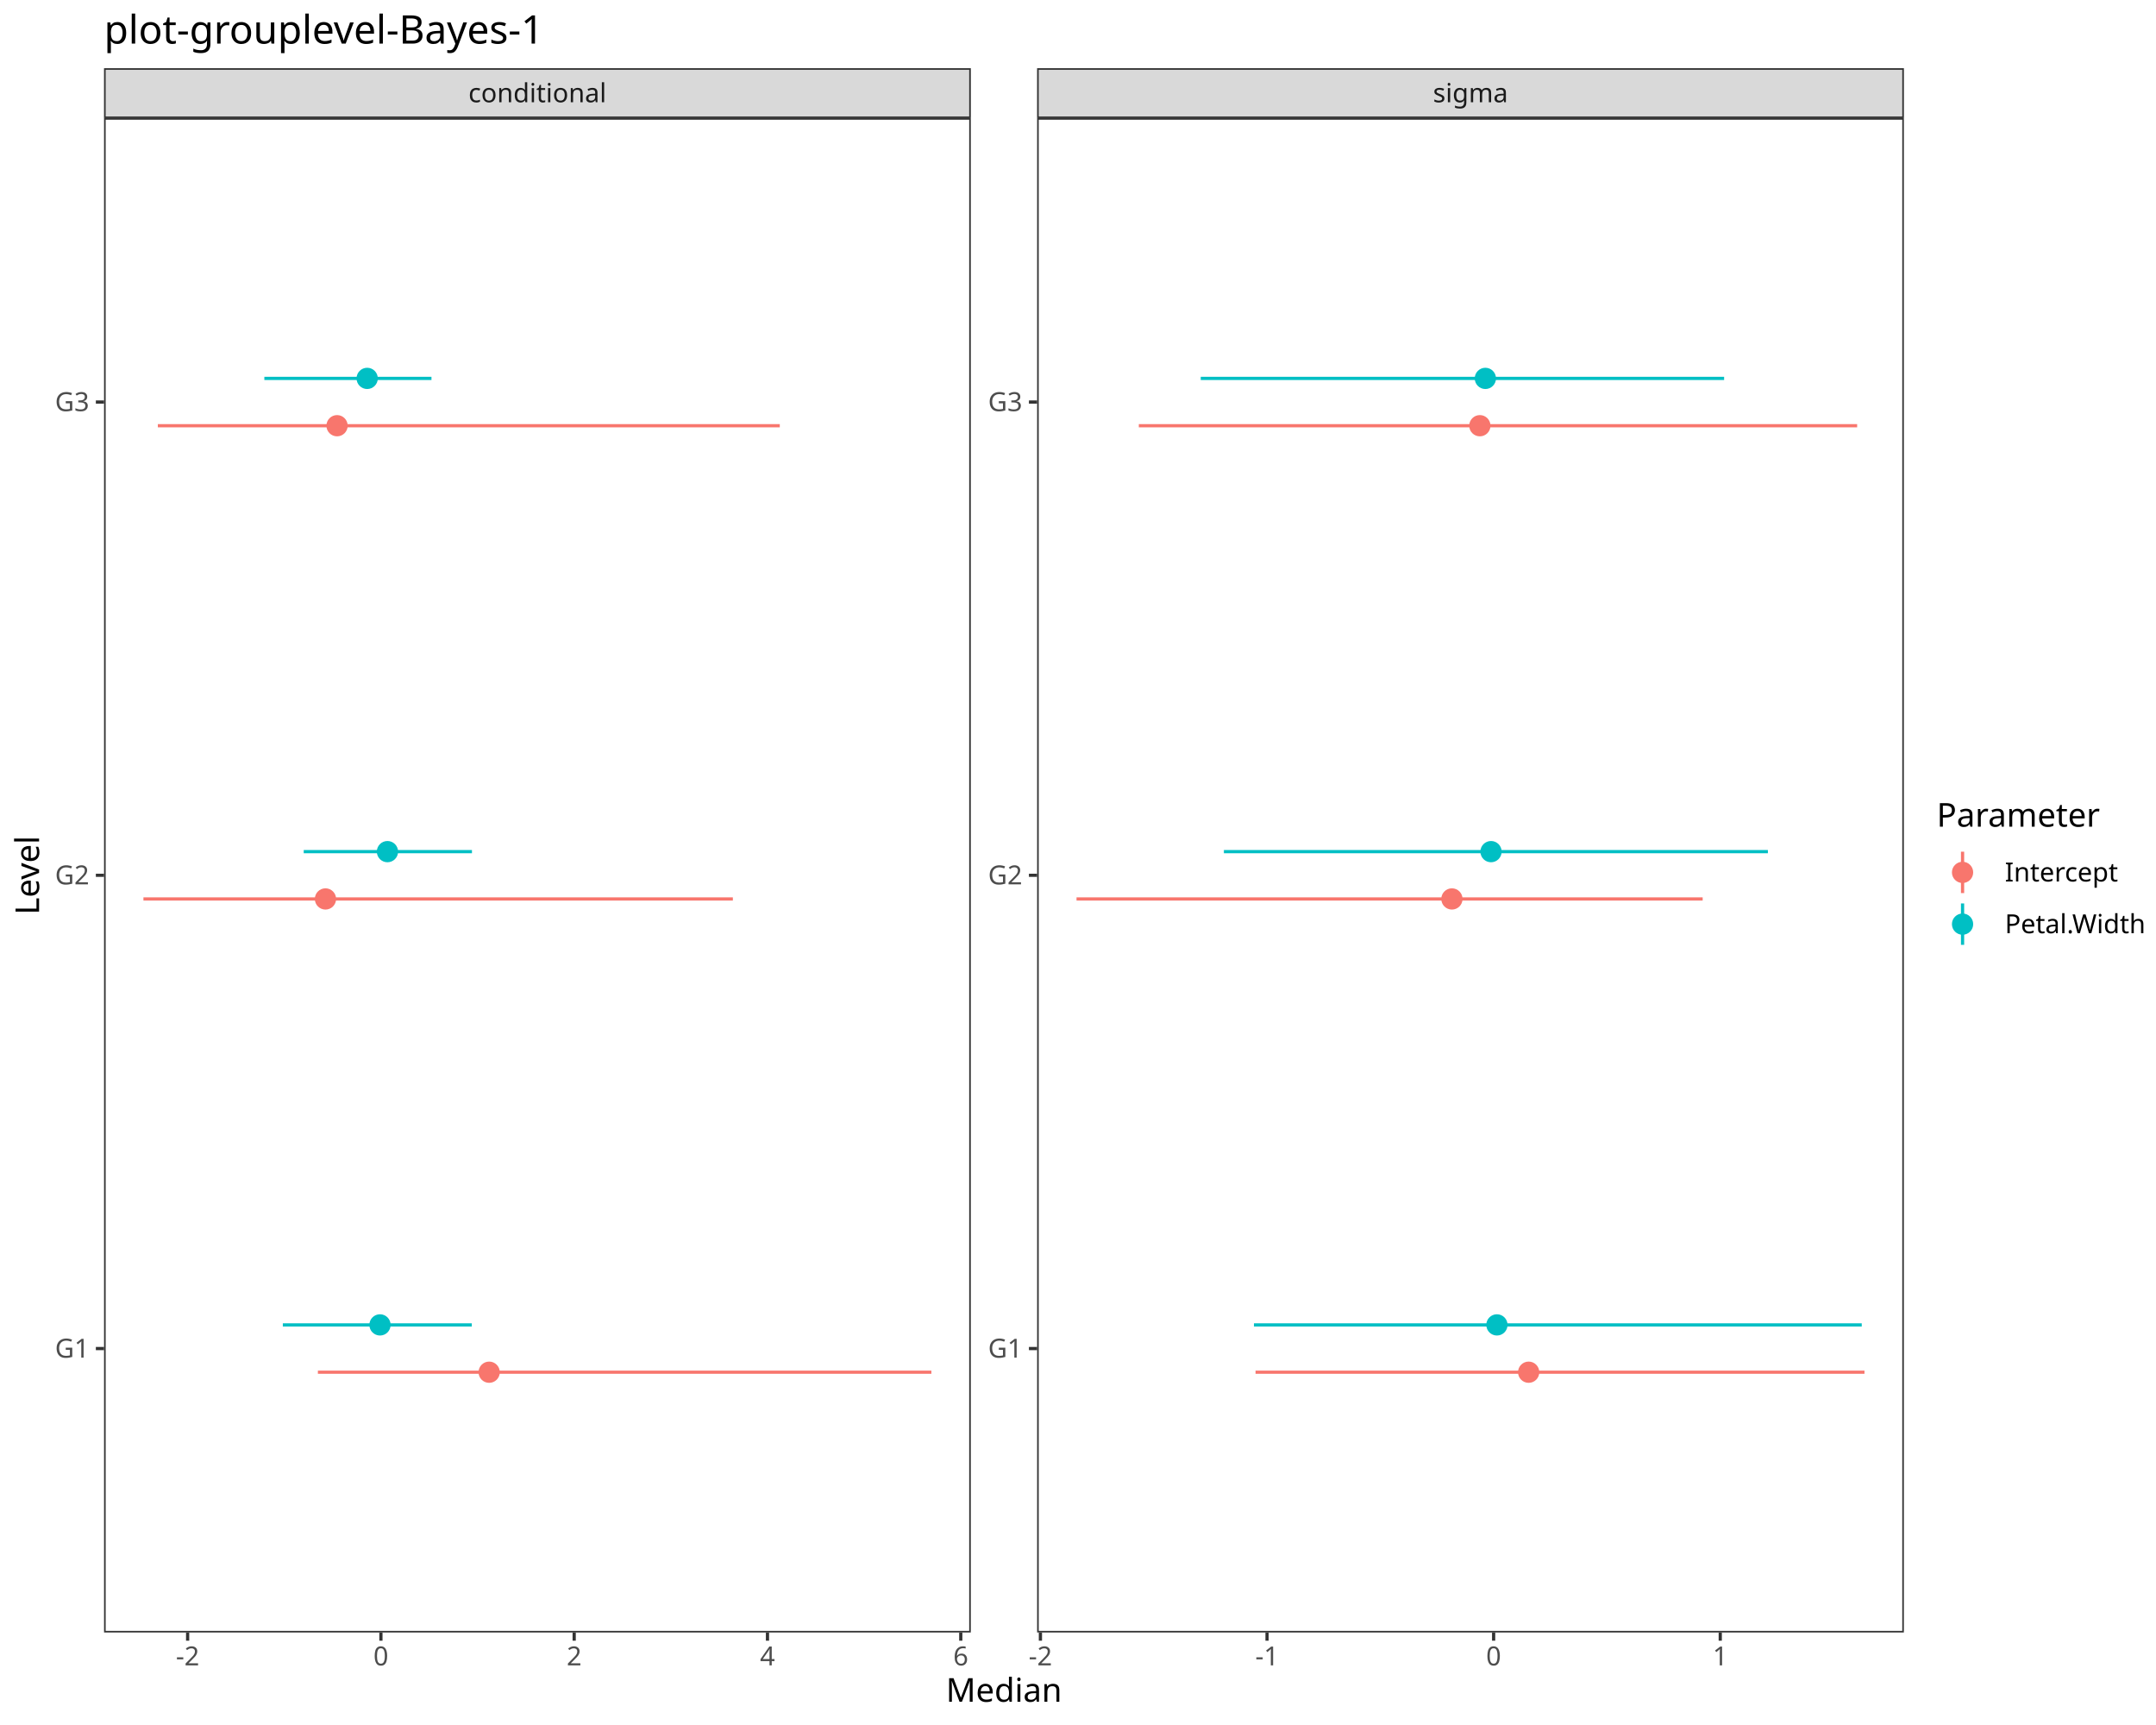
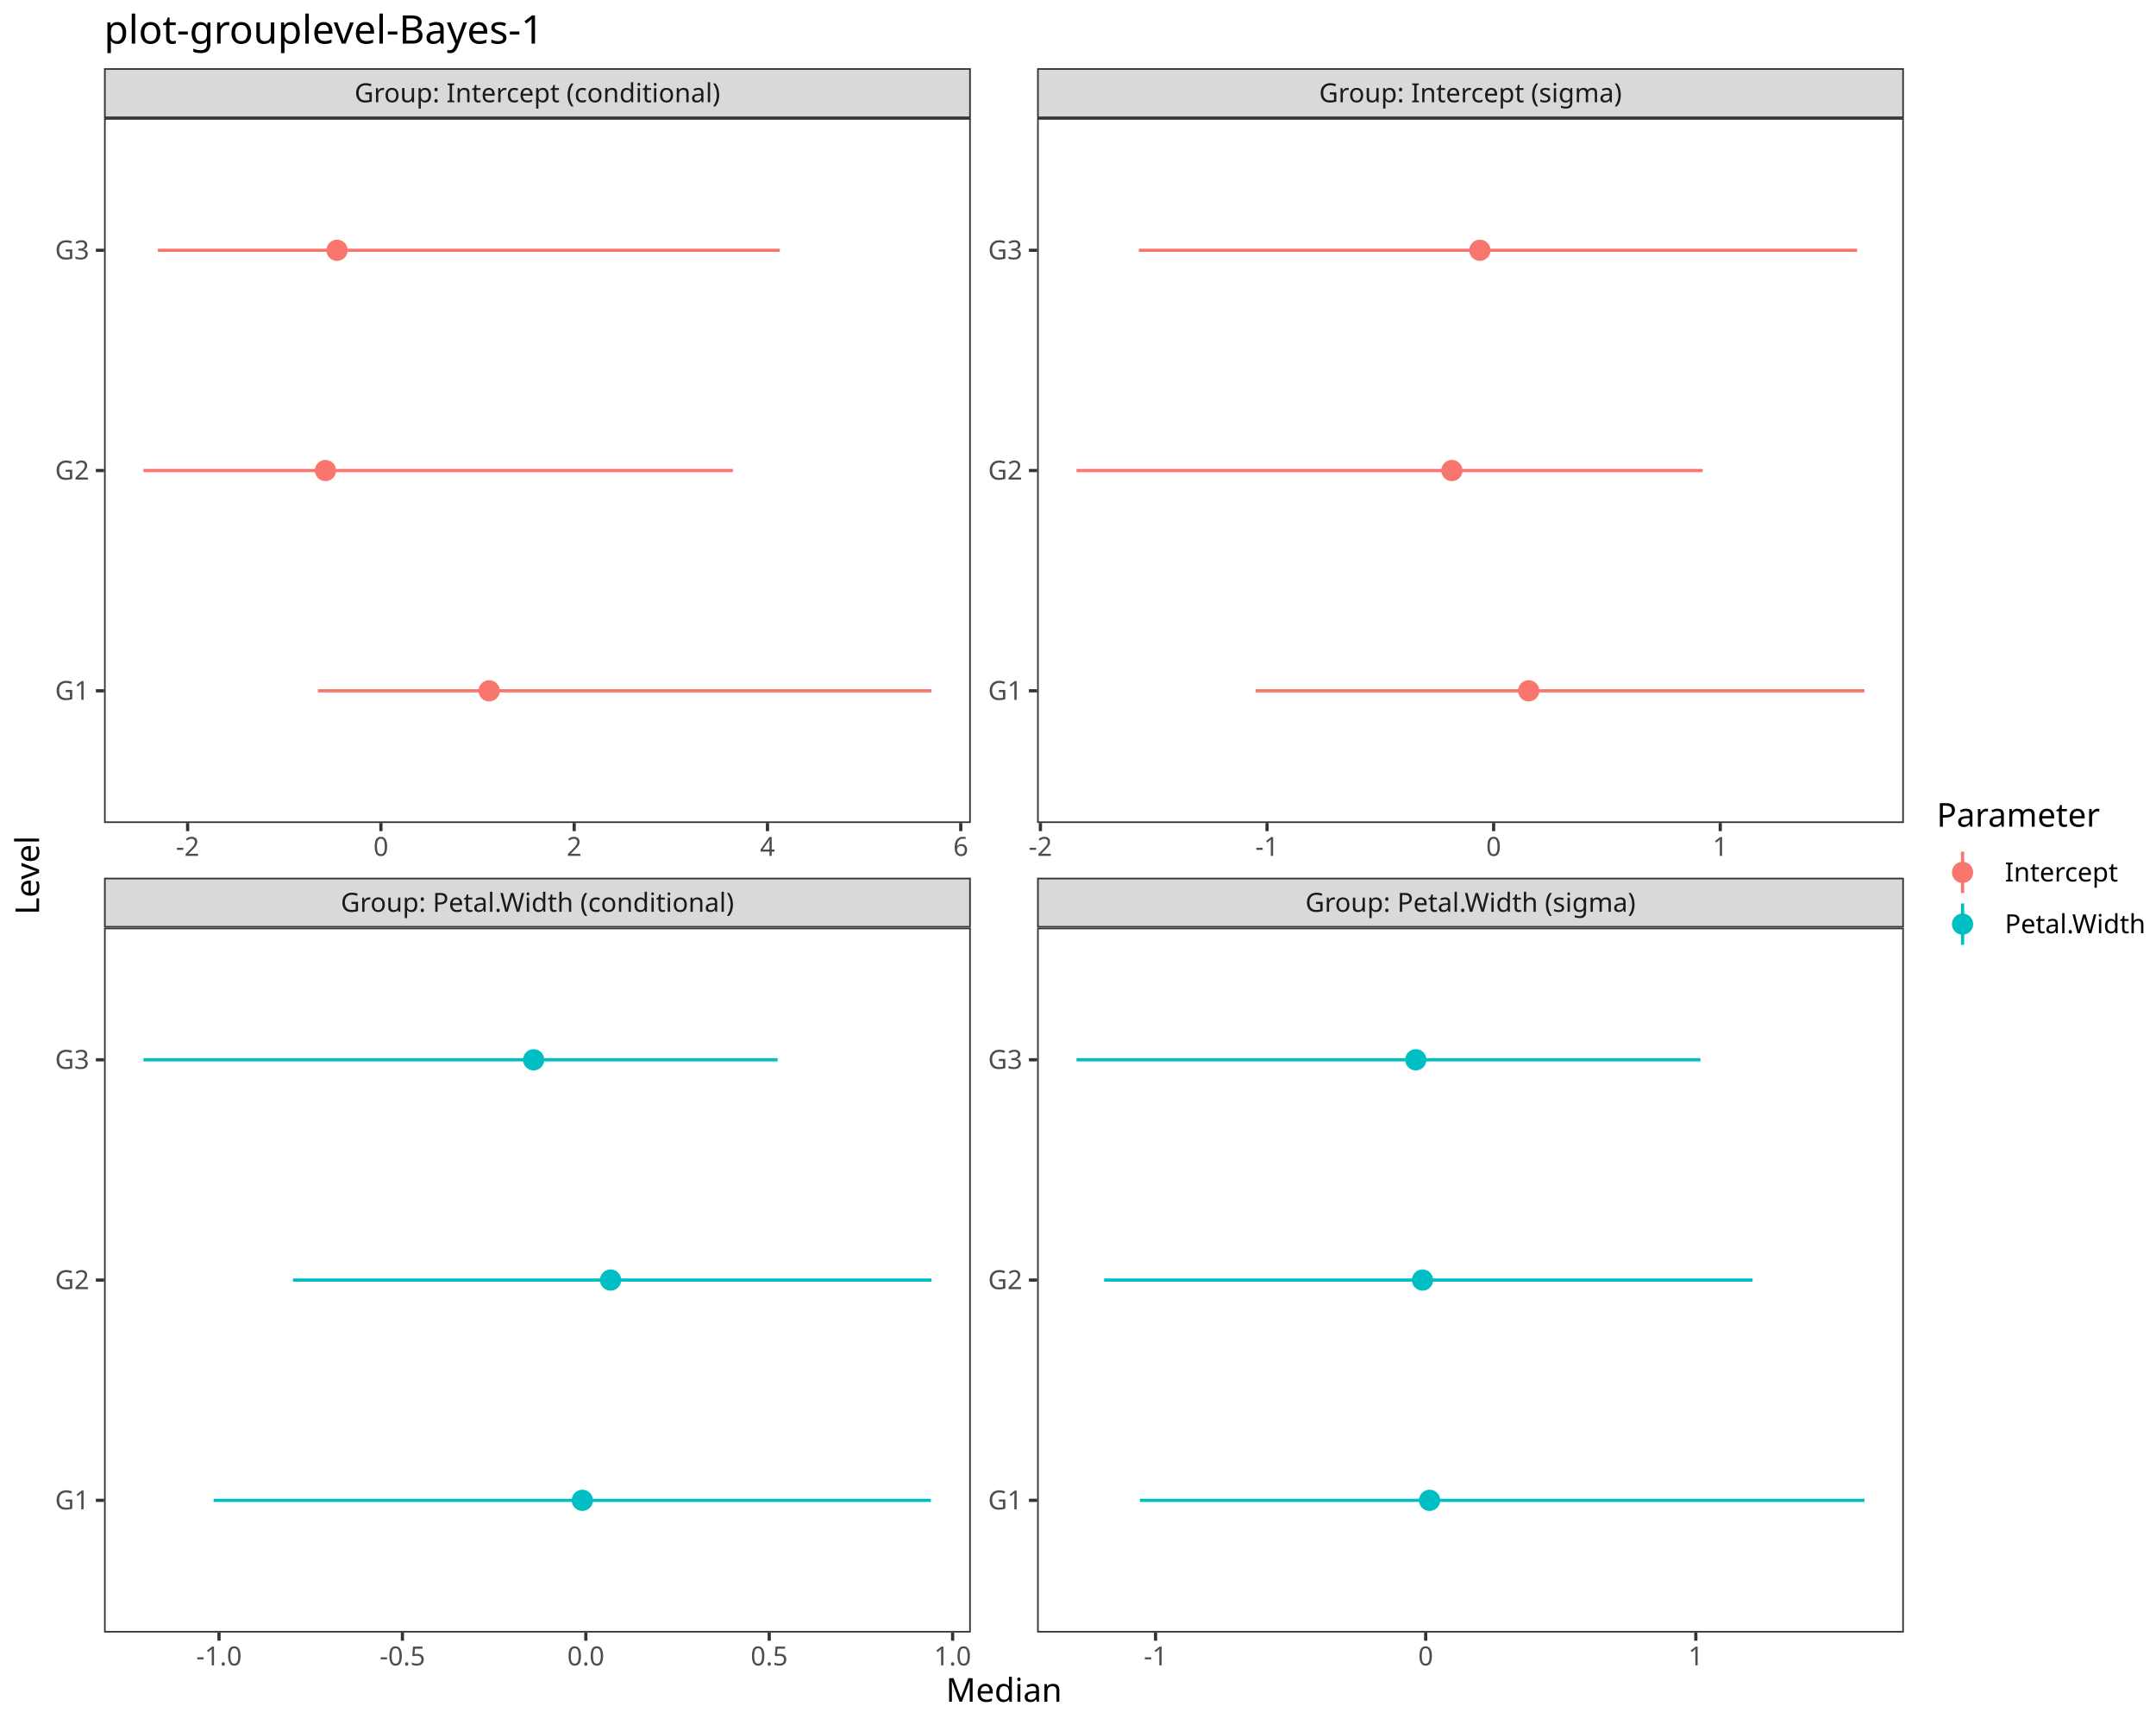
<svg xmlns="http://www.w3.org/2000/svg" class="svglite" data-engine-version="2.0" width="720.00pt" height="576.00pt" viewBox="0 0 720.00 576.00">
  <defs>
    <style type="text/css">
    .svglite line, .svglite polyline, .svglite polygon, .svglite path, .svglite rect, .svglite circle {
      fill: none;
      stroke: #000000;
      stroke-linecap: round;
      stroke-linejoin: round;
      stroke-miterlimit: 10.00;
    }
  </style>
  </defs>
  <rect width="100%" height="100%" style="stroke: none; fill: #FFFFFF;" />
  <defs>
    <clipPath id="cpMC4wMHw3MjAuMDB8MC4wMHw1NzYuMDA=">
      <rect x="0.00" y="0.00" width="720.00" height="576.00" />
    </clipPath>
  </defs>
  <g clip-path="url(#cpMC4wMHw3MjAuMDB8MC4wMHw1NzYuMDA=)">
    <rect x="0.00" y="0.00" width="720.00" height="576.00" style="stroke-width: 1.07; stroke: #FFFFFF; fill: #FFFFFF;" />
  </g>
  <defs>
-     <clipPath id="cpMzQuNzV8MzI0LjIwfDM5LjQzfDU0NS4xMQ==">
-       <rect x="34.75" y="39.43" width="289.45" height="505.68" />
-     </clipPath>
-   </defs>
-   <g clip-path="url(#cpMzQuNzV8MzI0LjIwfDM5LjQzfDU0NS4xMQ==)">
-     <rect x="34.75" y="39.43" width="289.45" height="505.68" style="stroke-width: 1.07; stroke: none; fill: #FFFFFF;" />
-     <line x1="106.16" y1="458.20" x2="311.04" y2="458.20" style="stroke-width: 1.07; stroke: #F8766D; stroke-linecap: butt;" />
-     <line x1="94.45" y1="442.40" x2="157.56" y2="442.40" style="stroke-width: 1.07; stroke: #00BFC4; stroke-linecap: butt;" />
-     <line x1="47.90" y1="300.17" x2="244.74" y2="300.17" style="stroke-width: 1.07; stroke: #F8766D; stroke-linecap: butt;" />
-     <line x1="101.43" y1="284.37" x2="157.61" y2="284.37" style="stroke-width: 1.07; stroke: #00BFC4; stroke-linecap: butt;" />
-     <line x1="52.71" y1="142.15" x2="260.41" y2="142.15" style="stroke-width: 1.07; stroke: #F8766D; stroke-linecap: butt;" />
-     <line x1="88.28" y1="126.35" x2="144.09" y2="126.35" style="stroke-width: 1.07; stroke: #00BFC4; stroke-linecap: butt;" />
-     <circle cx="163.36" cy="458.20" r="2.84" style="stroke-width: 1.42; stroke: #F8766D; fill: #F8766D;" />
-     <circle cx="126.90" cy="442.40" r="2.84" style="stroke-width: 1.42; stroke: #00BFC4; fill: #00BFC4;" />
-     <circle cx="108.69" cy="300.17" r="2.84" style="stroke-width: 1.42; stroke: #F8766D; fill: #F8766D;" />
-     <circle cx="129.39" cy="284.37" r="2.84" style="stroke-width: 1.42; stroke: #00BFC4; fill: #00BFC4;" />
-     <circle cx="112.56" cy="142.15" r="2.84" style="stroke-width: 1.42; stroke: #F8766D; fill: #F8766D;" />
-     <circle cx="122.62" cy="126.35" r="2.84" style="stroke-width: 1.42; stroke: #00BFC4; fill: #00BFC4;" />
-     <rect x="34.75" y="39.43" width="289.45" height="505.68" style="stroke-width: 1.07; stroke: #333333;" />
-   </g>
-   <g clip-path="url(#cpMC4wMHw3MjAuMDB8MC4wMHw1NzYuMDA=)">
- </g>
-   <defs>
-     <clipPath id="cpMzQ2LjM1fDYzNS44MXwzOS40M3w1NDUuMTE=">
-       <rect x="346.35" y="39.43" width="289.45" height="505.68" />
-     </clipPath>
-   </defs>
-   <g clip-path="url(#cpMzQ2LjM1fDYzNS44MXwzOS40M3w1NDUuMTE=)">
-     <rect x="346.35" y="39.43" width="289.45" height="505.68" style="stroke-width: 1.07; stroke: none; fill: #FFFFFF;" />
-     <line x1="419.29" y1="458.20" x2="622.65" y2="458.20" style="stroke-width: 1.07; stroke: #F8766D; stroke-linecap: butt;" />
-     <line x1="418.76" y1="442.40" x2="621.73" y2="442.40" style="stroke-width: 1.07; stroke: #00BFC4; stroke-linecap: butt;" />
-     <line x1="359.51" y1="300.17" x2="568.61" y2="300.17" style="stroke-width: 1.07; stroke: #F8766D; stroke-linecap: butt;" />
-     <line x1="408.72" y1="284.37" x2="590.39" y2="284.37" style="stroke-width: 1.07; stroke: #00BFC4; stroke-linecap: butt;" />
-     <line x1="380.31" y1="142.15" x2="620.20" y2="142.15" style="stroke-width: 1.07; stroke: #F8766D; stroke-linecap: butt;" />
-     <line x1="400.99" y1="126.35" x2="575.77" y2="126.35" style="stroke-width: 1.07; stroke: #00BFC4; stroke-linecap: butt;" />
-     <circle cx="510.50" cy="458.20" r="2.84" style="stroke-width: 1.42; stroke: #F8766D; fill: #F8766D;" />
-     <circle cx="499.90" cy="442.40" r="2.84" style="stroke-width: 1.42; stroke: #00BFC4; fill: #00BFC4;" />
-     <circle cx="484.87" cy="300.17" r="2.84" style="stroke-width: 1.42; stroke: #F8766D; fill: #F8766D;" />
-     <circle cx="497.93" cy="284.37" r="2.84" style="stroke-width: 1.42; stroke: #00BFC4; fill: #00BFC4;" />
-     <circle cx="494.20" cy="142.15" r="2.84" style="stroke-width: 1.42; stroke: #F8766D; fill: #F8766D;" />
-     <circle cx="496.04" cy="126.35" r="2.84" style="stroke-width: 1.42; stroke: #00BFC4; fill: #00BFC4;" />
-     <rect x="346.35" y="39.43" width="289.45" height="505.68" style="stroke-width: 1.07; stroke: #333333;" />
+     <clipPath id="cpMzQuNzV8MzI0LjIwfDM5LjQzfDI3NC44MA==">
+       <rect x="34.75" y="39.43" width="289.45" height="235.37" />
+     </clipPath>
+   </defs>
+   <g clip-path="url(#cpMzQuNzV8MzI0LjIwfDM5LjQzfDI3NC44MA==)">
+     <rect x="34.75" y="39.43" width="289.45" height="235.37" style="stroke-width: 1.07; stroke: none; fill: #FFFFFF;" />
+     <line x1="106.16" y1="230.67" x2="311.04" y2="230.67" style="stroke-width: 1.07; stroke: #F8766D; stroke-linecap: butt;" />
+     <line x1="47.90" y1="157.12" x2="244.74" y2="157.12" style="stroke-width: 1.07; stroke: #F8766D; stroke-linecap: butt;" />
+     <line x1="52.71" y1="83.57" x2="260.41" y2="83.57" style="stroke-width: 1.07; stroke: #F8766D; stroke-linecap: butt;" />
+     <circle cx="163.36" cy="230.67" r="2.84" style="stroke-width: 1.42; stroke: #F8766D; fill: #F8766D;" />
+     <circle cx="108.69" cy="157.12" r="2.84" style="stroke-width: 1.42; stroke: #F8766D; fill: #F8766D;" />
+     <circle cx="112.56" cy="83.57" r="2.84" style="stroke-width: 1.42; stroke: #F8766D; fill: #F8766D;" />
+     <rect x="34.75" y="39.43" width="289.45" height="235.37" style="stroke-width: 1.07; stroke: #333333;" />
+   </g>
+   <g clip-path="url(#cpMC4wMHw3MjAuMDB8MC4wMHw1NzYuMDA=)">
+ </g>
+   <defs>
+     <clipPath id="cpMzQuNzV8MzI0LjIwfDMwOS43NXw1NDUuMTE=">
+       <rect x="34.75" y="309.75" width="289.45" height="235.37" />
+     </clipPath>
+   </defs>
+   <g clip-path="url(#cpMzQuNzV8MzI0LjIwfDMwOS43NXw1NDUuMTE=)">
+     <rect x="34.75" y="309.75" width="289.45" height="235.37" style="stroke-width: 1.07; stroke: none; fill: #FFFFFF;" />
+     <line x1="71.32" y1="500.98" x2="310.85" y2="500.98" style="stroke-width: 1.07; stroke: #00BFC4; stroke-linecap: butt;" />
+     <line x1="97.82" y1="427.43" x2="311.04" y2="427.43" style="stroke-width: 1.07; stroke: #00BFC4; stroke-linecap: butt;" />
+     <line x1="47.90" y1="353.88" x2="259.71" y2="353.88" style="stroke-width: 1.07; stroke: #00BFC4; stroke-linecap: butt;" />
+     <circle cx="194.48" cy="500.98" r="2.84" style="stroke-width: 1.42; stroke: #00BFC4; fill: #00BFC4;" />
+     <circle cx="203.91" cy="427.43" r="2.84" style="stroke-width: 1.42; stroke: #00BFC4; fill: #00BFC4;" />
+     <circle cx="178.21" cy="353.88" r="2.84" style="stroke-width: 1.42; stroke: #00BFC4; fill: #00BFC4;" />
+     <rect x="34.75" y="309.75" width="289.45" height="235.37" style="stroke-width: 1.07; stroke: #333333;" />
+   </g>
+   <g clip-path="url(#cpMC4wMHw3MjAuMDB8MC4wMHw1NzYuMDA=)">
+ </g>
+   <defs>
+     <clipPath id="cpMzQ2LjM1fDYzNS44MXwzOS40M3wyNzQuODA=">
+       <rect x="346.35" y="39.43" width="289.45" height="235.37" />
+     </clipPath>
+   </defs>
+   <g clip-path="url(#cpMzQ2LjM1fDYzNS44MXwzOS40M3wyNzQuODA=)">
+     <rect x="346.35" y="39.43" width="289.45" height="235.37" style="stroke-width: 1.07; stroke: none; fill: #FFFFFF;" />
+     <line x1="419.29" y1="230.67" x2="622.65" y2="230.67" style="stroke-width: 1.07; stroke: #F8766D; stroke-linecap: butt;" />
+     <line x1="359.51" y1="157.12" x2="568.61" y2="157.12" style="stroke-width: 1.07; stroke: #F8766D; stroke-linecap: butt;" />
+     <line x1="380.31" y1="83.57" x2="620.20" y2="83.57" style="stroke-width: 1.07; stroke: #F8766D; stroke-linecap: butt;" />
+     <circle cx="510.50" cy="230.67" r="2.84" style="stroke-width: 1.42; stroke: #F8766D; fill: #F8766D;" />
+     <circle cx="484.87" cy="157.12" r="2.84" style="stroke-width: 1.42; stroke: #F8766D; fill: #F8766D;" />
+     <circle cx="494.20" cy="83.57" r="2.84" style="stroke-width: 1.42; stroke: #F8766D; fill: #F8766D;" />
+     <rect x="346.35" y="39.43" width="289.45" height="235.37" style="stroke-width: 1.07; stroke: #333333;" />
+   </g>
+   <g clip-path="url(#cpMC4wMHw3MjAuMDB8MC4wMHw1NzYuMDA=)">
+ </g>
+   <defs>
+     <clipPath id="cpMzQ2LjM1fDYzNS44MXwzMDkuNzV8NTQ1LjEx">
+       <rect x="346.35" y="309.75" width="289.45" height="235.37" />
+     </clipPath>
+   </defs>
+   <g clip-path="url(#cpMzQ2LjM1fDYzNS44MXwzMDkuNzV8NTQ1LjEx)">
+     <rect x="346.35" y="309.75" width="289.45" height="235.37" style="stroke-width: 1.07; stroke: none; fill: #FFFFFF;" />
+     <line x1="380.69" y1="500.98" x2="622.65" y2="500.98" style="stroke-width: 1.07; stroke: #00BFC4; stroke-linecap: butt;" />
+     <line x1="368.72" y1="427.43" x2="585.28" y2="427.43" style="stroke-width: 1.07; stroke: #00BFC4; stroke-linecap: butt;" />
+     <line x1="359.51" y1="353.88" x2="567.86" y2="353.88" style="stroke-width: 1.07; stroke: #00BFC4; stroke-linecap: butt;" />
+     <circle cx="477.41" cy="500.98" r="2.84" style="stroke-width: 1.42; stroke: #00BFC4; fill: #00BFC4;" />
+     <circle cx="475.06" cy="427.43" r="2.84" style="stroke-width: 1.42; stroke: #00BFC4; fill: #00BFC4;" />
+     <circle cx="472.81" cy="353.88" r="2.84" style="stroke-width: 1.42; stroke: #00BFC4; fill: #00BFC4;" />
+     <rect x="346.35" y="309.75" width="289.45" height="235.37" style="stroke-width: 1.07; stroke: #333333;" />
+   </g>
+   <g clip-path="url(#cpMC4wMHw3MjAuMDB8MC4wMHw1NzYuMDA=)">
+ </g>
+   <defs>
+     <clipPath id="cpMzQuNzV8MzI0LjIwfDI5My4wOXwzMDkuNzU=">
+       <rect x="34.75" y="293.09" width="289.45" height="16.65" />
+     </clipPath>
+   </defs>
+   <g clip-path="url(#cpMzQuNzV8MzI0LjIwfDI5My4wOXwzMDkuNzU=)">
+     <rect x="34.75" y="293.09" width="289.45" height="16.65" style="stroke-width: 1.07; stroke: #333333; fill: #D9D9D9;" />
+     <text x="179.47" y="304.45" text-anchor="middle" style="font-size: 8.80px; fill: #1A1A1A; font-family: sans;" textLength="124.73px" lengthAdjust="spacingAndGlyphs">Group: Petal.Width (conditional)</text>
+   </g>
+   <g clip-path="url(#cpMC4wMHw3MjAuMDB8MC4wMHw1NzYuMDA=)">
+ </g>
+   <defs>
+     <clipPath id="cpMzQ2LjM1fDYzNS44MXwyOTMuMDl8MzA5Ljc1">
+       <rect x="346.35" y="293.09" width="289.45" height="16.65" />
+     </clipPath>
+   </defs>
+   <g clip-path="url(#cpMzQ2LjM1fDYzNS44MXwyOTMuMDl8MzA5Ljc1)">
+     <rect x="346.35" y="293.09" width="289.45" height="16.65" style="stroke-width: 1.07; stroke: #333333; fill: #D9D9D9;" />
+     <text x="491.08" y="304.45" text-anchor="middle" style="font-size: 8.80px; fill: #1A1A1A; font-family: sans;" textLength="106.13px" lengthAdjust="spacingAndGlyphs">Group: Petal.Width (sigma)</text>
  </g>
  <g clip-path="url(#cpMC4wMHw3MjAuMDB8MC4wMHw1NzYuMDA=)">
</g>
  <defs>
    <clipPath id="cpMzQuNzV8MzI0LjIwfDIyLjc4fDM5LjQz">
      <rect x="34.75" y="22.78" width="289.45" height="16.65" />
    </clipPath>
  </defs>
  <g clip-path="url(#cpMzQuNzV8MzI0LjIwfDIyLjc4fDM5LjQz)">
    <rect x="34.75" y="22.78" width="289.45" height="16.65" style="stroke-width: 1.07; stroke: #333333; fill: #D9D9D9;" />
-     <text x="179.47" y="34.14" text-anchor="middle" style="font-size: 8.80px; fill: #1A1A1A; font-family: sans;" textLength="42.08px" lengthAdjust="spacingAndGlyphs">conditional</text>
+     <text x="179.47" y="34.14" text-anchor="middle" style="font-size: 8.80px; fill: #1A1A1A; font-family: sans;" textLength="113.98px" lengthAdjust="spacingAndGlyphs">Group: Intercept (conditional)</text>
  </g>
  <g clip-path="url(#cpMC4wMHw3MjAuMDB8MC4wMHw1NzYuMDA=)">
</g>
  <defs>
    <clipPath id="cpMzQ2LjM1fDYzNS44MXwyMi43OHwzOS40Mw==">
      <rect x="346.35" y="22.78" width="289.45" height="16.65" />
    </clipPath>
  </defs>
  <g clip-path="url(#cpMzQ2LjM1fDYzNS44MXwyMi43OHwzOS40Mw==)">
    <rect x="346.35" y="22.78" width="289.45" height="16.65" style="stroke-width: 1.07; stroke: #333333; fill: #D9D9D9;" />
-     <text x="491.08" y="34.14" text-anchor="middle" style="font-size: 8.80px; fill: #1A1A1A; font-family: sans;" textLength="23.48px" lengthAdjust="spacingAndGlyphs">sigma</text>
-   </g>
-   <g clip-path="url(#cpMC4wMHw3MjAuMDB8MC4wMHw1NzYuMDA=)">
-     <polyline points="62.66,547.85 62.66,545.11 " style="stroke-width: 1.07; stroke: #333333; stroke-linecap: butt;" />
-     <polyline points="127.21,547.85 127.21,545.11 " style="stroke-width: 1.07; stroke: #333333; stroke-linecap: butt;" />
-     <polyline points="191.75,547.85 191.75,545.11 " style="stroke-width: 1.07; stroke: #333333; stroke-linecap: butt;" />
-     <polyline points="256.30,547.85 256.30,545.11 " style="stroke-width: 1.07; stroke: #333333; stroke-linecap: butt;" />
-     <polyline points="320.85,547.85 320.85,545.11 " style="stroke-width: 1.07; stroke: #333333; stroke-linecap: butt;" />
-     <text x="62.66" y="556.10" text-anchor="middle" style="font-size: 8.80px; fill: #4D4D4D; font-family: sans;" textLength="7.82px" lengthAdjust="spacingAndGlyphs">-2</text>
-     <text x="127.21" y="556.10" text-anchor="middle" style="font-size: 8.80px; fill: #4D4D4D; font-family: sans;" textLength="4.89px" lengthAdjust="spacingAndGlyphs">0</text>
-     <text x="191.75" y="556.10" text-anchor="middle" style="font-size: 8.80px; fill: #4D4D4D; font-family: sans;" textLength="4.89px" lengthAdjust="spacingAndGlyphs">2</text>
-     <text x="256.30" y="556.10" text-anchor="middle" style="font-size: 8.80px; fill: #4D4D4D; font-family: sans;" textLength="4.89px" lengthAdjust="spacingAndGlyphs">4</text>
-     <text x="320.85" y="556.10" text-anchor="middle" style="font-size: 8.80px; fill: #4D4D4D; font-family: sans;" textLength="4.89px" lengthAdjust="spacingAndGlyphs">6</text>
-     <polyline points="347.45,547.85 347.45,545.11 " style="stroke-width: 1.07; stroke: #333333; stroke-linecap: butt;" />
-     <polyline points="423.13,547.85 423.13,545.11 " style="stroke-width: 1.07; stroke: #333333; stroke-linecap: butt;" />
-     <polyline points="498.80,547.85 498.80,545.11 " style="stroke-width: 1.07; stroke: #333333; stroke-linecap: butt;" />
-     <polyline points="574.48,547.85 574.48,545.11 " style="stroke-width: 1.07; stroke: #333333; stroke-linecap: butt;" />
-     <text x="347.45" y="556.10" text-anchor="middle" style="font-size: 8.80px; fill: #4D4D4D; font-family: sans;" textLength="7.82px" lengthAdjust="spacingAndGlyphs">-2</text>
-     <text x="423.13" y="556.10" text-anchor="middle" style="font-size: 8.80px; fill: #4D4D4D; font-family: sans;" textLength="7.82px" lengthAdjust="spacingAndGlyphs">-1</text>
-     <text x="498.80" y="556.10" text-anchor="middle" style="font-size: 8.80px; fill: #4D4D4D; font-family: sans;" textLength="4.89px" lengthAdjust="spacingAndGlyphs">0</text>
-     <text x="574.48" y="556.10" text-anchor="middle" style="font-size: 8.80px; fill: #4D4D4D; font-family: sans;" textLength="4.89px" lengthAdjust="spacingAndGlyphs">1</text>
-     <text x="341.42" y="453.33" text-anchor="end" style="font-size: 8.80px; fill: #4D4D4D; font-family: sans;" textLength="11.74px" lengthAdjust="spacingAndGlyphs">G1</text>
-     <text x="341.42" y="295.30" text-anchor="end" style="font-size: 8.80px; fill: #4D4D4D; font-family: sans;" textLength="11.74px" lengthAdjust="spacingAndGlyphs">G2</text>
-     <text x="341.42" y="137.28" text-anchor="end" style="font-size: 8.80px; fill: #4D4D4D; font-family: sans;" textLength="11.74px" lengthAdjust="spacingAndGlyphs">G3</text>
-     <polyline points="343.61,450.30 346.35,450.30 " style="stroke-width: 1.07; stroke: #333333; stroke-linecap: butt;" />
-     <polyline points="343.61,292.27 346.35,292.27 " style="stroke-width: 1.07; stroke: #333333; stroke-linecap: butt;" />
-     <polyline points="343.61,134.25 346.35,134.25 " style="stroke-width: 1.07; stroke: #333333; stroke-linecap: butt;" />
-     <text x="29.82" y="453.33" text-anchor="end" style="font-size: 8.80px; fill: #4D4D4D; font-family: sans;" textLength="11.74px" lengthAdjust="spacingAndGlyphs">G1</text>
-     <text x="29.82" y="295.30" text-anchor="end" style="font-size: 8.80px; fill: #4D4D4D; font-family: sans;" textLength="11.74px" lengthAdjust="spacingAndGlyphs">G2</text>
-     <text x="29.82" y="137.28" text-anchor="end" style="font-size: 8.80px; fill: #4D4D4D; font-family: sans;" textLength="11.74px" lengthAdjust="spacingAndGlyphs">G3</text>
-     <polyline points="32.01,450.30 34.75,450.30 " style="stroke-width: 1.07; stroke: #333333; stroke-linecap: butt;" />
-     <polyline points="32.01,292.27 34.75,292.27 " style="stroke-width: 1.07; stroke: #333333; stroke-linecap: butt;" />
-     <polyline points="32.01,134.25 34.75,134.25 " style="stroke-width: 1.07; stroke: #333333; stroke-linecap: butt;" />
+     <text x="491.08" y="34.14" text-anchor="middle" style="font-size: 8.80px; fill: #1A1A1A; font-family: sans;" textLength="95.38px" lengthAdjust="spacingAndGlyphs">Group: Intercept (sigma)</text>
+   </g>
+   <g clip-path="url(#cpMC4wMHw3MjAuMDB8MC4wMHw1NzYuMDA=)">
+     <polyline points="73.14,547.85 73.14,545.11 " style="stroke-width: 1.07; stroke: #333333; stroke-linecap: butt;" />
+     <polyline points="134.39,547.85 134.39,545.11 " style="stroke-width: 1.07; stroke: #333333; stroke-linecap: butt;" />
+     <polyline points="195.64,547.85 195.64,545.11 " style="stroke-width: 1.07; stroke: #333333; stroke-linecap: butt;" />
+     <polyline points="256.88,547.85 256.88,545.11 " style="stroke-width: 1.07; stroke: #333333; stroke-linecap: butt;" />
+     <polyline points="318.13,547.85 318.13,545.11 " style="stroke-width: 1.07; stroke: #333333; stroke-linecap: butt;" />
+     <text x="73.14" y="556.10" text-anchor="middle" style="font-size: 8.80px; fill: #4D4D4D; font-family: sans;" textLength="15.16px" lengthAdjust="spacingAndGlyphs">-1.0</text>
+     <text x="134.39" y="556.10" text-anchor="middle" style="font-size: 8.80px; fill: #4D4D4D; font-family: sans;" textLength="15.16px" lengthAdjust="spacingAndGlyphs">-0.5</text>
+     <text x="195.64" y="556.10" text-anchor="middle" style="font-size: 8.80px; fill: #4D4D4D; font-family: sans;" textLength="12.23px" lengthAdjust="spacingAndGlyphs">0.0</text>
+     <text x="256.88" y="556.10" text-anchor="middle" style="font-size: 8.80px; fill: #4D4D4D; font-family: sans;" textLength="12.23px" lengthAdjust="spacingAndGlyphs">0.5</text>
+     <text x="318.13" y="556.10" text-anchor="middle" style="font-size: 8.80px; fill: #4D4D4D; font-family: sans;" textLength="12.23px" lengthAdjust="spacingAndGlyphs">1.0</text>
+     <polyline points="385.90,547.85 385.90,545.11 " style="stroke-width: 1.07; stroke: #333333; stroke-linecap: butt;" />
+     <polyline points="476.11,547.85 476.11,545.11 " style="stroke-width: 1.07; stroke: #333333; stroke-linecap: butt;" />
+     <polyline points="566.32,547.85 566.32,545.11 " style="stroke-width: 1.07; stroke: #333333; stroke-linecap: butt;" />
+     <text x="385.90" y="556.10" text-anchor="middle" style="font-size: 8.80px; fill: #4D4D4D; font-family: sans;" textLength="7.82px" lengthAdjust="spacingAndGlyphs">-1</text>
+     <text x="476.11" y="556.10" text-anchor="middle" style="font-size: 8.80px; fill: #4D4D4D; font-family: sans;" textLength="4.89px" lengthAdjust="spacingAndGlyphs">0</text>
+     <text x="566.32" y="556.10" text-anchor="middle" style="font-size: 8.80px; fill: #4D4D4D; font-family: sans;" textLength="4.89px" lengthAdjust="spacingAndGlyphs">1</text>
+     <polyline points="62.66,277.54 62.66,274.80 " style="stroke-width: 1.07; stroke: #333333; stroke-linecap: butt;" />
+     <polyline points="127.21,277.54 127.21,274.80 " style="stroke-width: 1.07; stroke: #333333; stroke-linecap: butt;" />
+     <polyline points="191.75,277.54 191.75,274.80 " style="stroke-width: 1.07; stroke: #333333; stroke-linecap: butt;" />
+     <polyline points="256.30,277.54 256.30,274.80 " style="stroke-width: 1.07; stroke: #333333; stroke-linecap: butt;" />
+     <polyline points="320.85,277.54 320.85,274.80 " style="stroke-width: 1.07; stroke: #333333; stroke-linecap: butt;" />
+     <text x="62.66" y="285.79" text-anchor="middle" style="font-size: 8.80px; fill: #4D4D4D; font-family: sans;" textLength="7.82px" lengthAdjust="spacingAndGlyphs">-2</text>
+     <text x="127.21" y="285.79" text-anchor="middle" style="font-size: 8.80px; fill: #4D4D4D; font-family: sans;" textLength="4.89px" lengthAdjust="spacingAndGlyphs">0</text>
+     <text x="191.75" y="285.79" text-anchor="middle" style="font-size: 8.80px; fill: #4D4D4D; font-family: sans;" textLength="4.89px" lengthAdjust="spacingAndGlyphs">2</text>
+     <text x="256.30" y="285.79" text-anchor="middle" style="font-size: 8.80px; fill: #4D4D4D; font-family: sans;" textLength="4.89px" lengthAdjust="spacingAndGlyphs">4</text>
+     <text x="320.85" y="285.79" text-anchor="middle" style="font-size: 8.80px; fill: #4D4D4D; font-family: sans;" textLength="4.89px" lengthAdjust="spacingAndGlyphs">6</text>
+     <polyline points="347.45,277.54 347.45,274.80 " style="stroke-width: 1.07; stroke: #333333; stroke-linecap: butt;" />
+     <polyline points="423.13,277.54 423.13,274.80 " style="stroke-width: 1.07; stroke: #333333; stroke-linecap: butt;" />
+     <polyline points="498.80,277.54 498.80,274.80 " style="stroke-width: 1.07; stroke: #333333; stroke-linecap: butt;" />
+     <polyline points="574.48,277.54 574.48,274.80 " style="stroke-width: 1.07; stroke: #333333; stroke-linecap: butt;" />
+     <text x="347.45" y="285.79" text-anchor="middle" style="font-size: 8.80px; fill: #4D4D4D; font-family: sans;" textLength="7.82px" lengthAdjust="spacingAndGlyphs">-2</text>
+     <text x="423.13" y="285.79" text-anchor="middle" style="font-size: 8.80px; fill: #4D4D4D; font-family: sans;" textLength="7.82px" lengthAdjust="spacingAndGlyphs">-1</text>
+     <text x="498.80" y="285.79" text-anchor="middle" style="font-size: 8.80px; fill: #4D4D4D; font-family: sans;" textLength="4.89px" lengthAdjust="spacingAndGlyphs">0</text>
+     <text x="574.48" y="285.79" text-anchor="middle" style="font-size: 8.80px; fill: #4D4D4D; font-family: sans;" textLength="4.89px" lengthAdjust="spacingAndGlyphs">1</text>
+     <text x="341.42" y="233.70" text-anchor="end" style="font-size: 8.80px; fill: #4D4D4D; font-family: sans;" textLength="11.74px" lengthAdjust="spacingAndGlyphs">G1</text>
+     <text x="341.42" y="160.15" text-anchor="end" style="font-size: 8.80px; fill: #4D4D4D; font-family: sans;" textLength="11.74px" lengthAdjust="spacingAndGlyphs">G2</text>
+     <text x="341.42" y="86.59" text-anchor="end" style="font-size: 8.80px; fill: #4D4D4D; font-family: sans;" textLength="11.74px" lengthAdjust="spacingAndGlyphs">G3</text>
+     <polyline points="343.61,230.67 346.35,230.67 " style="stroke-width: 1.07; stroke: #333333; stroke-linecap: butt;" />
+     <polyline points="343.61,157.12 346.35,157.12 " style="stroke-width: 1.07; stroke: #333333; stroke-linecap: butt;" />
+     <polyline points="343.61,83.57 346.35,83.57 " style="stroke-width: 1.07; stroke: #333333; stroke-linecap: butt;" />
+     <text x="341.42" y="504.01" text-anchor="end" style="font-size: 8.80px; fill: #4D4D4D; font-family: sans;" textLength="11.74px" lengthAdjust="spacingAndGlyphs">G1</text>
+     <text x="341.42" y="430.46" text-anchor="end" style="font-size: 8.80px; fill: #4D4D4D; font-family: sans;" textLength="11.74px" lengthAdjust="spacingAndGlyphs">G2</text>
+     <text x="341.42" y="356.90" text-anchor="end" style="font-size: 8.80px; fill: #4D4D4D; font-family: sans;" textLength="11.74px" lengthAdjust="spacingAndGlyphs">G3</text>
+     <polyline points="343.61,500.98 346.35,500.98 " style="stroke-width: 1.07; stroke: #333333; stroke-linecap: butt;" />
+     <polyline points="343.61,427.43 346.35,427.43 " style="stroke-width: 1.07; stroke: #333333; stroke-linecap: butt;" />
+     <polyline points="343.61,353.88 346.35,353.88 " style="stroke-width: 1.07; stroke: #333333; stroke-linecap: butt;" />
+     <text x="29.82" y="233.70" text-anchor="end" style="font-size: 8.80px; fill: #4D4D4D; font-family: sans;" textLength="11.74px" lengthAdjust="spacingAndGlyphs">G1</text>
+     <text x="29.82" y="160.15" text-anchor="end" style="font-size: 8.80px; fill: #4D4D4D; font-family: sans;" textLength="11.74px" lengthAdjust="spacingAndGlyphs">G2</text>
+     <text x="29.82" y="86.59" text-anchor="end" style="font-size: 8.80px; fill: #4D4D4D; font-family: sans;" textLength="11.74px" lengthAdjust="spacingAndGlyphs">G3</text>
+     <polyline points="32.01,230.67 34.75,230.67 " style="stroke-width: 1.07; stroke: #333333; stroke-linecap: butt;" />
+     <polyline points="32.01,157.12 34.75,157.12 " style="stroke-width: 1.07; stroke: #333333; stroke-linecap: butt;" />
+     <polyline points="32.01,83.57 34.75,83.57 " style="stroke-width: 1.07; stroke: #333333; stroke-linecap: butt;" />
+     <text x="29.82" y="504.01" text-anchor="end" style="font-size: 8.80px; fill: #4D4D4D; font-family: sans;" textLength="11.74px" lengthAdjust="spacingAndGlyphs">G1</text>
+     <text x="29.82" y="430.46" text-anchor="end" style="font-size: 8.80px; fill: #4D4D4D; font-family: sans;" textLength="11.74px" lengthAdjust="spacingAndGlyphs">G2</text>
+     <text x="29.82" y="356.90" text-anchor="end" style="font-size: 8.80px; fill: #4D4D4D; font-family: sans;" textLength="11.74px" lengthAdjust="spacingAndGlyphs">G3</text>
+     <polyline points="32.01,500.98 34.75,500.98 " style="stroke-width: 1.07; stroke: #333333; stroke-linecap: butt;" />
+     <polyline points="32.01,427.43 34.75,427.43 " style="stroke-width: 1.07; stroke: #333333; stroke-linecap: butt;" />
+     <polyline points="32.01,353.88 34.75,353.88 " style="stroke-width: 1.07; stroke: #333333; stroke-linecap: butt;" />
    <text x="335.28" y="568.24" text-anchor="middle" style="font-size: 11.00px; font-family: sans;" textLength="36.08px" lengthAdjust="spacingAndGlyphs">Median</text>
    <text transform="translate(13.05,292.27) rotate(-90)" text-anchor="middle" style="font-size: 11.00px; font-family: sans;" textLength="26.30px" lengthAdjust="spacingAndGlyphs">Level</text>
    <rect x="646.76" y="267.33" width="67.76" height="49.89" style="stroke-width: 1.07; stroke: none; fill: #FFFFFF;" />
    <text x="646.76" y="276.04" style="font-size: 11.00px; font-family: sans;" textLength="51.36px" lengthAdjust="spacingAndGlyphs">Parameter</text>
    <rect x="646.76" y="282.66" width="17.28" height="17.28" style="stroke-width: 1.07; stroke: none; fill: #FFFFFF;" />
    <line x1="655.40" y1="298.21" x2="655.40" y2="284.39" style="stroke-width: 1.07; stroke: #F8766D; stroke-linecap: butt;" />
    <circle cx="655.40" cy="291.30" r="2.84" style="stroke-width: 1.42; stroke: #F8766D; fill: #F8766D;" />
    <rect x="646.76" y="299.94" width="17.28" height="17.28" style="stroke-width: 1.07; stroke: none; fill: #FFFFFF;" />
    <line x1="655.40" y1="315.49" x2="655.40" y2="301.67" style="stroke-width: 1.07; stroke: #00BFC4; stroke-linecap: butt;" />
    <circle cx="655.40" cy="308.58" r="2.84" style="stroke-width: 1.42; stroke: #00BFC4; fill: #00BFC4;" />
    <text x="669.52" y="294.33" style="font-size: 8.80px; font-family: sans;" textLength="34.25px" lengthAdjust="spacingAndGlyphs">Intercept</text>
    <text x="669.52" y="311.61" style="font-size: 8.80px; font-family: sans;" textLength="45.00px" lengthAdjust="spacingAndGlyphs">Petal.Width</text>
    <text x="34.75" y="14.56" style="font-size: 13.20px; font-family: sans;" textLength="139.42px" lengthAdjust="spacingAndGlyphs">plot-grouplevel-Bayes-1</text>
  </g>
</svg>
